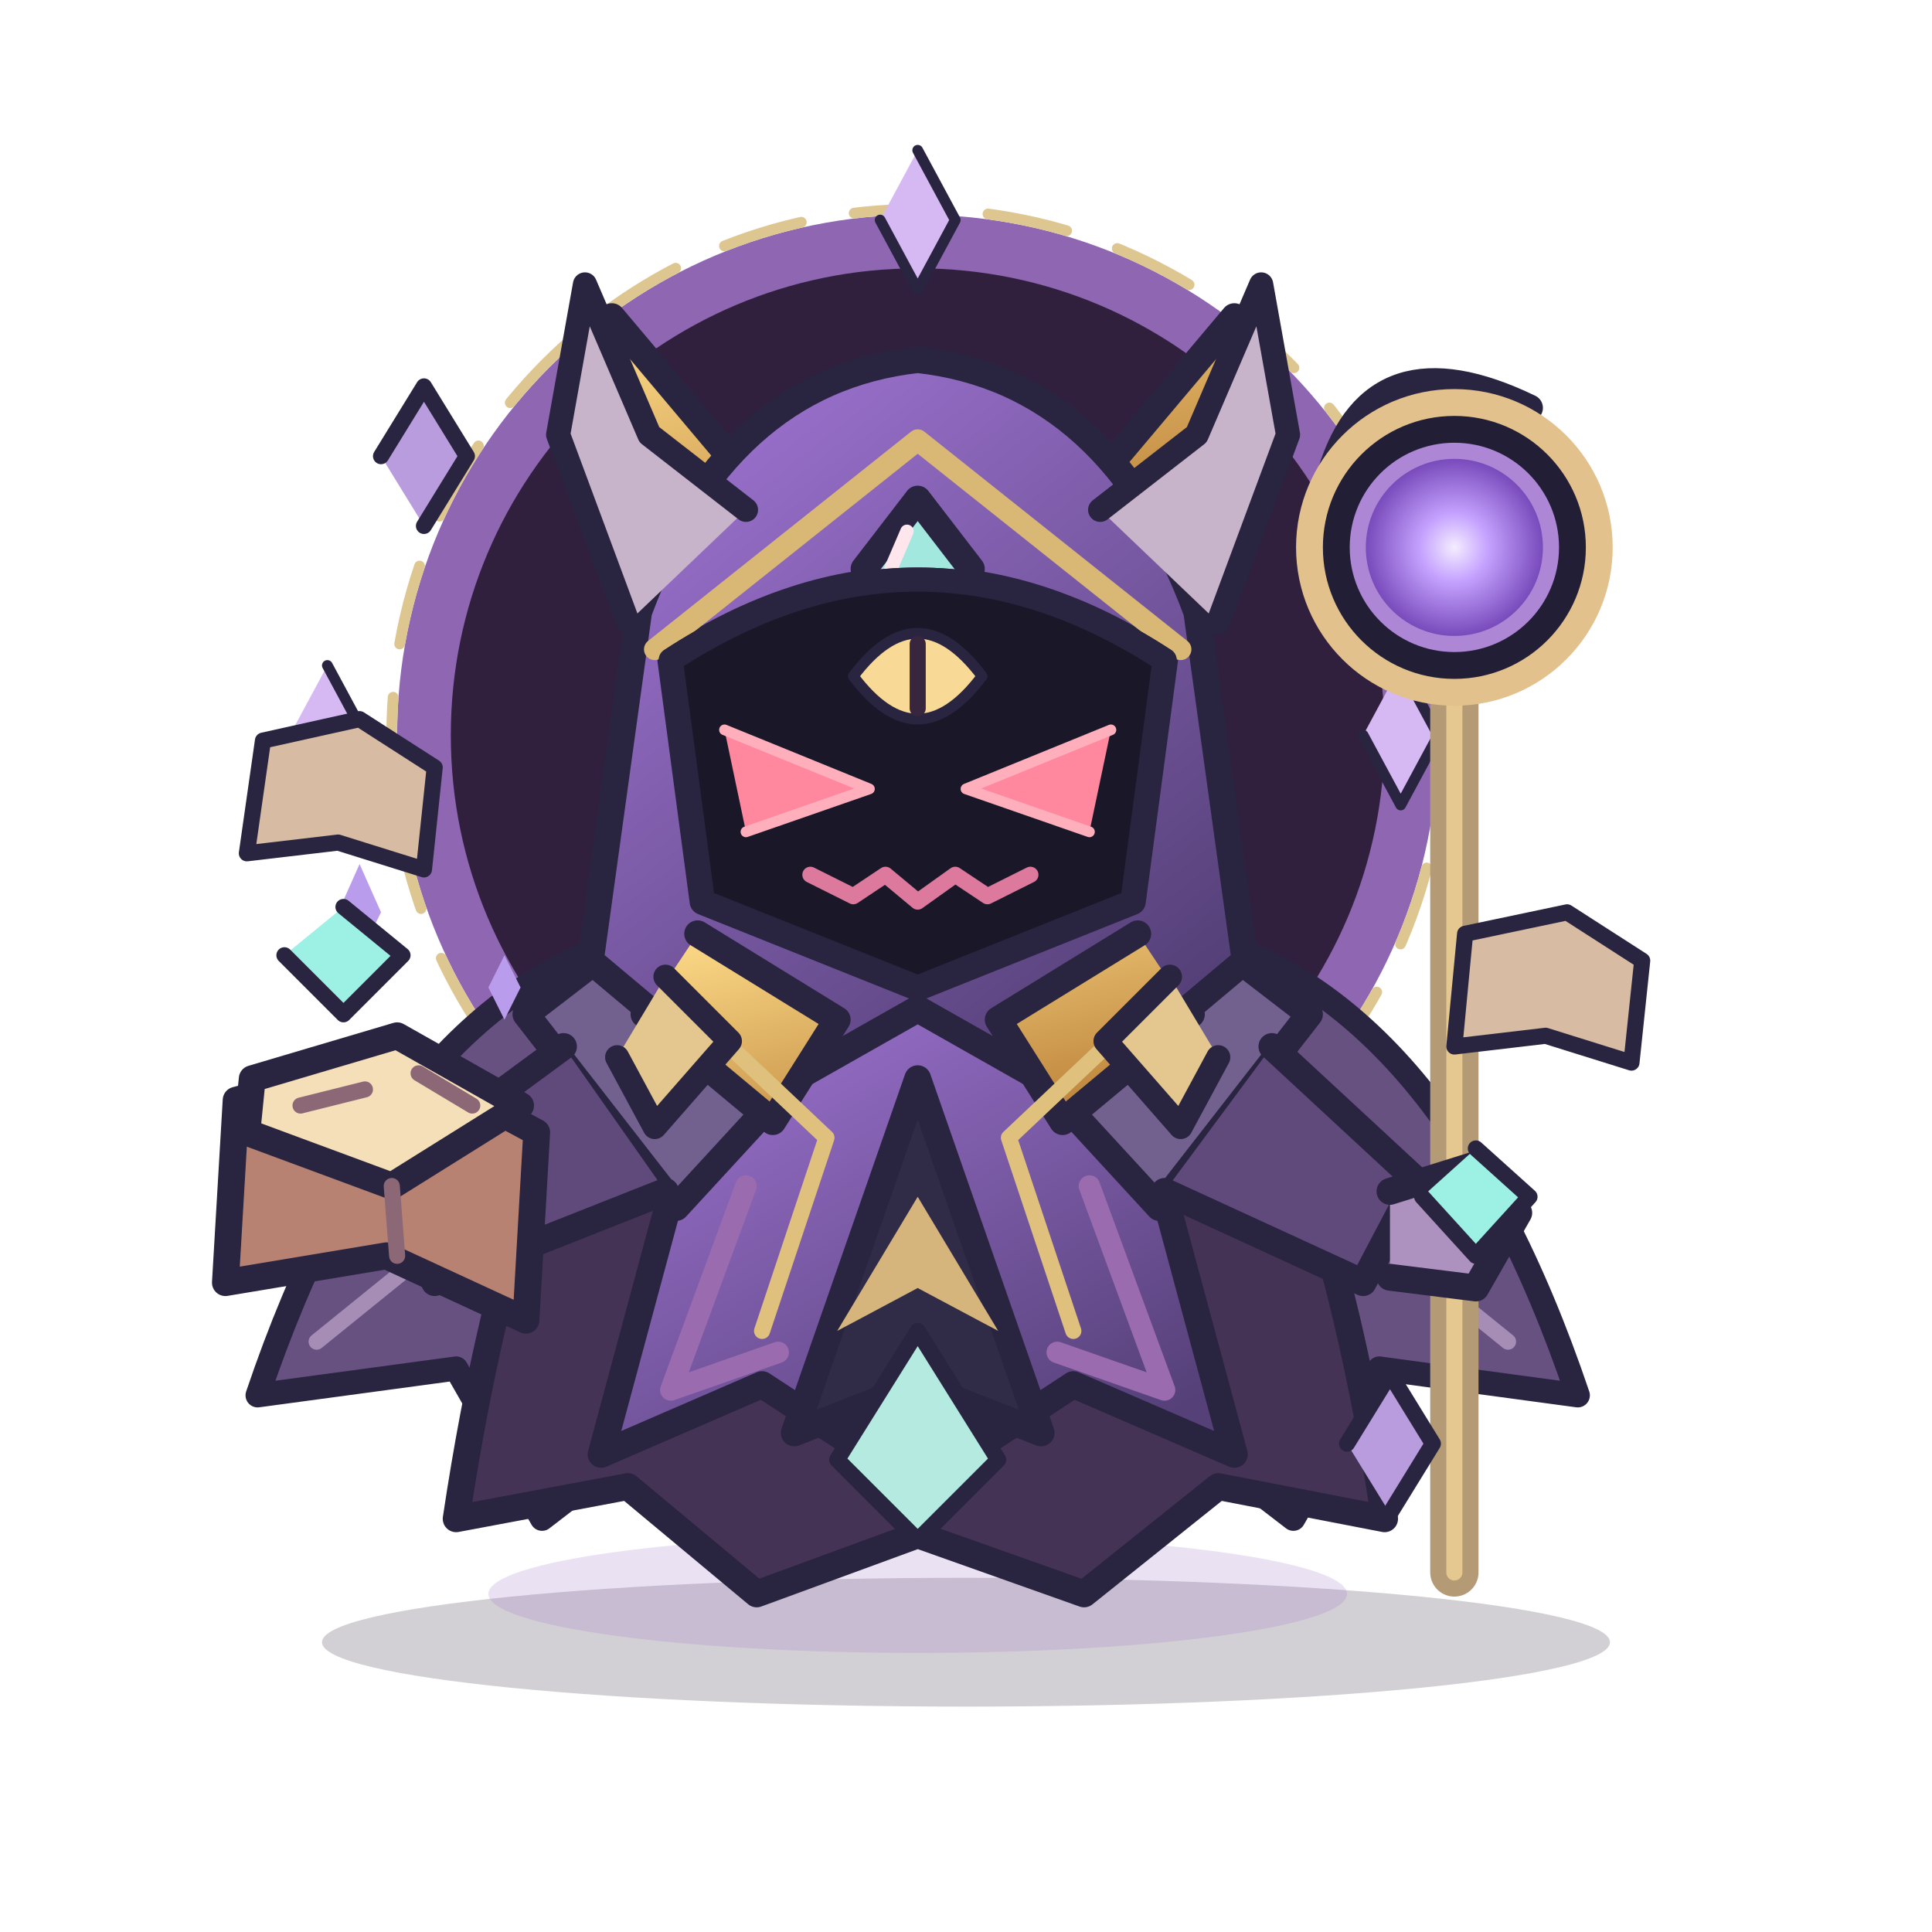
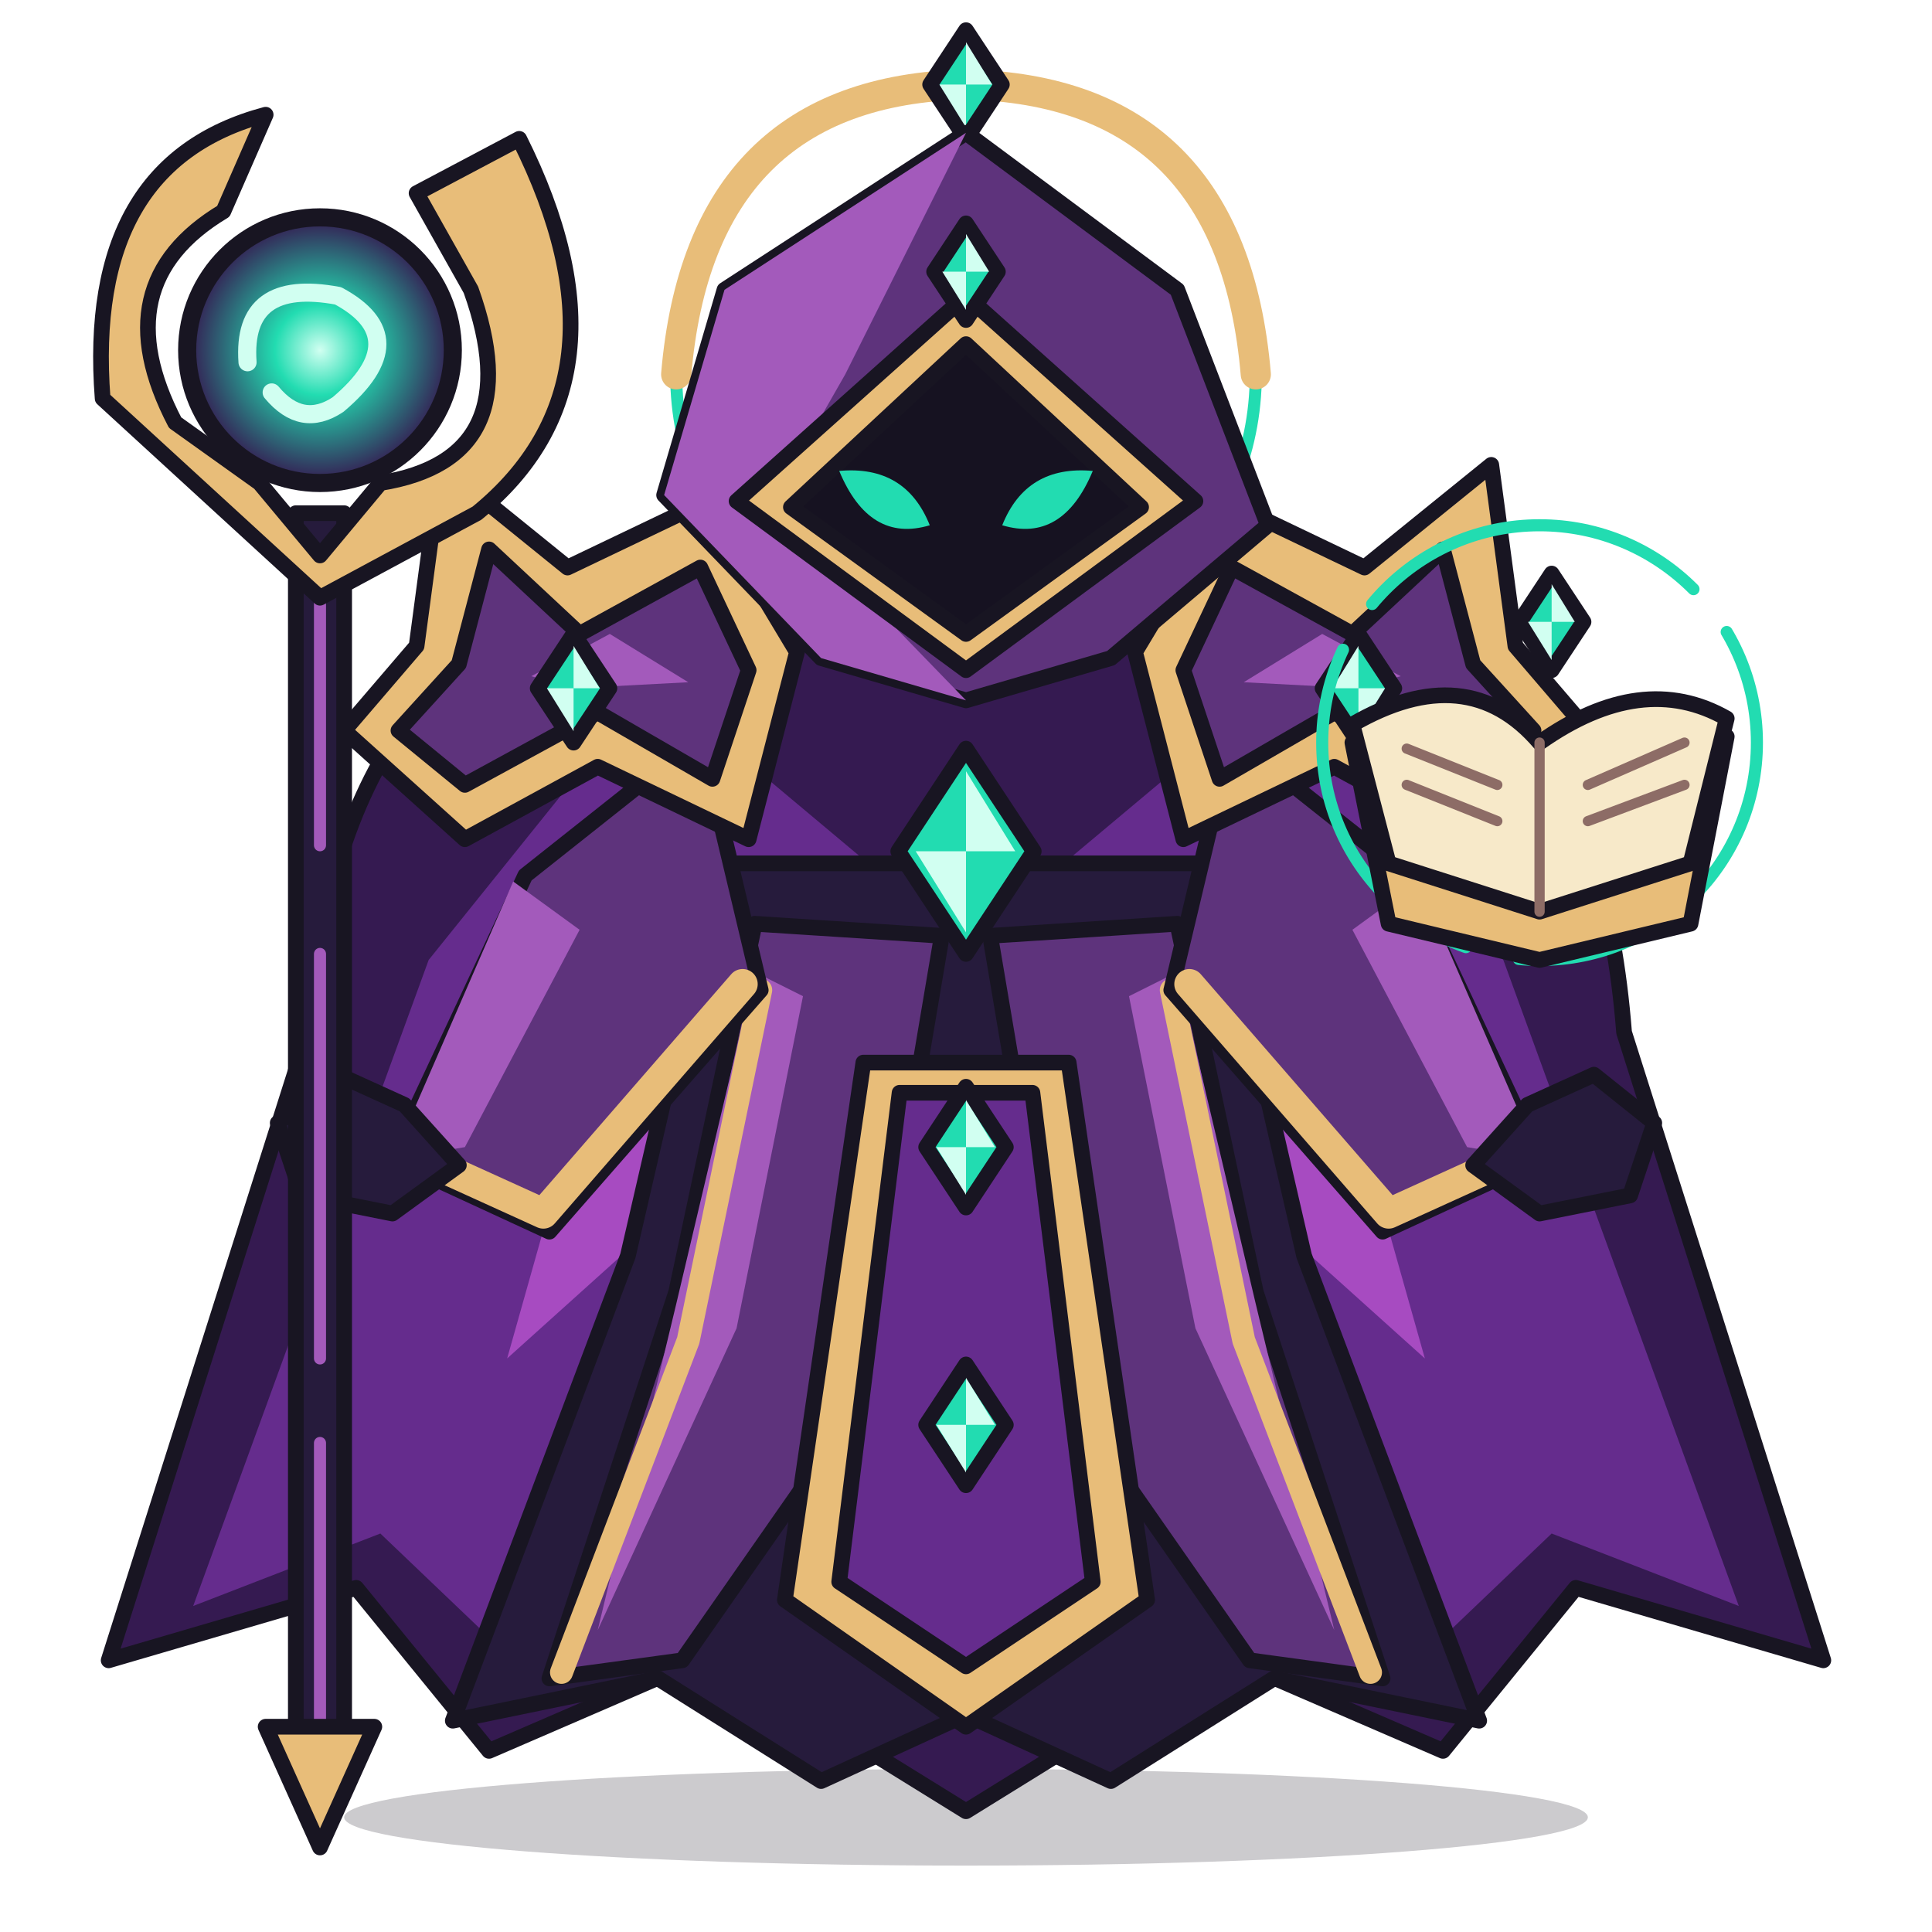
- <svg xmlns="http://www.w3.org/2000/svg" width="360" height="360" viewBox="0 0 360 360" role="img" aria-label="月蝕の大魔王・皆既解放">
+ <svg xmlns="http://www.w3.org/2000/svg" width="320" height="320" viewBox="0 0 320 320" role="img" aria-label="闇の魔術師 第2形態">
  <defs>
-     <linearGradient id="armor" x2="0.7" y2="1">
-       <stop stop-color="#606078" />
-       <stop offset="1" stop-color="#292a46" />
-     </linearGradient>
-     <linearGradient id="purple" x2=".7" y2="1">
-       <stop stop-color="#a578da" />
-       <stop offset="1" stop-color="#554078" />
-     </linearGradient>
-     <linearGradient id="red" x2=".6" y2="1">
-       <stop stop-color="#bb4767" />
-       <stop offset="1" stop-color="#682b4d" />
-     </linearGradient>
-     <linearGradient id="gold" x2=".7" y2="1">
-       <stop stop-color="#ffde8b" />
-       <stop offset="1" stop-color="#bd843c" />
-     </linearGradient>
-     <radialGradient id="orb">
-       <stop stop-color="#f4edff" />
-       <stop offset=".35" stop-color="#c5a2ff" />
-       <stop offset="1" stop-color="#6d3db1" />
+     <radialGradient id="aura">
+       <stop stop-color="#22dcb1" stop-opacity=".24" />
+       <stop offset="1" stop-color="#22dcb1" stop-opacity="0" />
    </radialGradient>
-     <linearGradient id="bone" x2=".5" y2="1">
-       <stop stop-color="#fff0c7" />
-       <stop offset="1" stop-color="#bb9b86" />
-     </linearGradient>
+     <radialGradient id="heart">
+       <stop stop-color="#d1fff1" />
+       <stop offset=".34" stop-color="#22dcb1" />
+       <stop offset="1" stop-color="#351a51" />
+     </radialGradient>
  </defs>
-   <g transform="translate(20 20)">
-     <ellipse cx="160" cy="286" rx="120" ry="12" fill="#21152d" opacity=".2" />
-     <g stroke="#29243f" stroke-width="4.5" stroke-linejoin="round" stroke-linecap="round">
-       <circle cx="151" cy="117" r="92" fill="#30203e" stroke="#8e66b2" stroke-width="10" />
-       <circle cx="151" cy="117" r="98" fill="none" stroke="#dec690" stroke-width="2" stroke-dasharray="15 10" />
-       <path d="m151 8 7 13-7 13-7-13m-103 83 7 13-7 13-7-13m207-13 7 13-7 13-7-13" fill="#d6b9f3" stroke-width="2" />
-       <path d="M100 154Q53 166 28 240l37-5 16 28 39-30m82-79q47 12 72 86l-37-5-16 28-39-30" fill="#665181" />
-       <path d="m39 230 42-34m180 34-42-34" stroke="#a58db6" stroke-width="3" />
+   <g stroke-linejoin="round" stroke-linecap="round">
+     <ellipse cx="160" cy="301" rx="103" ry="8" fill="#16101e" opacity=".22" />
+     <path d="M104 96Q56 107 51 171L18 275L59 263L81 290L118 274L160 300L202 274L239 290L261 263L302 275L269 171Q264 107 216 96Z" fill="#351a51" stroke="#181522" stroke-width="2.6" stroke-linejoin="round" stroke-linecap="round" />
+     <path d="M108 113L71 159L32 266L63 254L85 275L120 227L145 144Z" fill="#652c8d" stroke="none" stroke-width="2.6" stroke-linejoin="round" stroke-linecap="round" />
+     <path d="M106 147L84 225L104 207L91 262L130 221L142 144Z" fill="#a74bc1" stroke="none" stroke-width="2.6" stroke-linejoin="round" stroke-linecap="round" />
+     <g transform="translate(320 0) scale(-1 1)">
+       <path d="M108 113L71 159L32 266L63 254L85 275L120 227L145 144Z" fill="#652c8d" stroke="none" stroke-width="2.6" stroke-linejoin="round" stroke-linecap="round" />
+       <path d="M106 147L84 225L104 207L91 262L130 221L142 144Z" fill="#a74bc1" stroke="none" stroke-width="2.6" stroke-linejoin="round" stroke-linecap="round" />
    </g>
-     <g stroke="#29243f" stroke-width="5" stroke-linecap="round" stroke-linejoin="round">
-       <ellipse cx="151" cy="277" rx="80" ry="11" fill="#9670c5" opacity=".2" stroke="none" />
-       <path d="M106 148q-29 35-41 115l32-6 24 20 30-11 31 11 25-20 31 6q-12-80-41-115Z" fill="#443355" />
-       <path d="m116 162-24 89 30-13 29 19 29-19 30 13-24-89Z" fill="url(#purple)" />
-       <path d="m151 181-23 66 23-9 23 9Z" fill="#302b46" />
-       <path d="m136 228 15-25 15 25-15-8Z" fill="#d6b57d" stroke="none" />
-       <path d="m104 149-26 20 28 36 23-25m69-31 26 20-28 36-23-25" fill="#72608e" />
-       <path d="m85 175-34 25 10 19 43-17m113-27 27 25-10 19-37-17" fill="#604a7b" />
-       <path d="M106 82Q83 64 94 39l32 38m72 5q23-18 12-43l-32 38" fill="url(#gold)" />
-       <path d="M99 94q16-43 52-47 36 4 52 47l9 65-31 26-30-17-30 17-31-26Z" fill="url(#purple)" />
-       <path d="M105 103q46-30 92 0l-6 45-40 16-40-16Z" fill="#232238" />
-       <path d="m102 101 49-39 49 39" fill="none" stroke="#d9b775" stroke-width="4" />
-       <path d="m118 118 23 7-18 7m61-14-23 7 18 7" fill="#aeece7" stroke="#b3fff2" stroke-width="3" />
-       <path d="m151 73 10 13-10 15-10-15Z" fill="#a3e8df" />
-       <path d="m149 79 -3 7" stroke="#ffe5ec" stroke-width="2.5" />
-       <path d="m110 154 26 16-12 19-24-20m92-15-26 16 12 19 24-20" fill="url(#gold)" />
-       <path d="M251 111v162" stroke="#b59b75" stroke-width="9" />
-       <path d="M251 111v162" stroke="#e5c88f" stroke-width="3" />
-       <path d="M265 56q-29-14-37 12-10 30 19 38 18 3 28-12-24 8-28-12-5-16 18-26Z" fill="url(#gold)" />
-       <circle cx="258" cy="82" r="12" fill="url(#orb)" stroke-width="3" />
-       <path d="m239 202 16-5 8 9-8 14-16-2" fill="#ad91bf" />
-       <path d="m24 185 30-8 26 14-2 35-26-12-30 5Z" fill="#b78272" />
-       <path d="m27 181 27-8 23 13-24 15-27-10Z" fill="#f4dfb8" />
-       <path d="m53 201 1 13m-18-28 12-3m10-3 10 6" stroke="#8c6776" fill="none" stroke-width="3" />
-       <path d="m43 150 4-9 4 9-4 8m24 6 3-6 3 6-3 6" fill="#ba9cec" stroke="none" />
+     <path d="M119 143L201 143L216 208L245 285L211 278L184 295L160 284L136 295L109 278L75 285L104 208Z" fill="#261b3c" stroke="#181522" stroke-width="2.6" stroke-linejoin="round" stroke-linecap="round" />
+     <path d="M125 153L156 155L143 232L113 275L91 278L112 214Z" fill="#5e337c" stroke="#181522" stroke-width="2.6" stroke-linejoin="round" stroke-linecap="round" />
+     <path d="M125 161L133 165L122 220L99 270L112 216Z" fill="#a35abb" stroke="none" stroke-width="2.6" stroke-linejoin="round" stroke-linecap="round" />
+     <path d="M126 164L114 222L93 277" fill="none" stroke="#e8bd79" stroke-width="3.8" stroke-linejoin="round" stroke-linecap="round" />
+     <g transform="translate(320 0) scale(-1 1)">
+       <path d="M125 153L156 155L143 232L113 275L91 278L112 214Z" fill="#5e337c" stroke="#181522" stroke-width="2.6" stroke-linejoin="round" stroke-linecap="round" />
+       <path d="M125 161L133 165L122 220L99 270L112 216Z" fill="#a35abb" stroke="none" stroke-width="2.6" stroke-linejoin="round" stroke-linecap="round" />
+       <path d="M126 164L114 222L93 277" fill="none" stroke="#e8bd79" stroke-width="3.8" stroke-linejoin="round" stroke-linecap="round" />
    </g>
-     <g stroke="#29243f" stroke-width="4.5" stroke-linejoin="round" stroke-linecap="round">
-       <path d="M105 103q46-30 92 0l-6 45-40 16-40-16Z" fill="#201d34" />
-       <path d="m117 120 24 6-18 8m62-14-24 6 18 8" fill="#b5ffef" stroke="#b5ffef" stroke-width="2" />
-       <path d="M139 109q12-16 24 0-12 16-24 0Z" fill="#f2daac" stroke-width="2" />
-       <path d="M151 103v12" stroke="#5e3b75" stroke-width="4" />
-       <path d="m116 175 18 17-12 36m64-53-18 17 12 36" fill="none" stroke="#dfc17d" stroke-width="3" />
-       <circle cx="251" cy="82" r="27" fill="#211e36" stroke="#e3c18d" stroke-width="5" />
-       <circle cx="251" cy="82" r="18" fill="url(#orb)" stroke="#ad87d5" stroke-width="3" />
-       <path d="m29 118 18-4 14 9-2 19-16-5-17 2Z" fill="#d7bca3" stroke-width="3" />
-       <path d="m253 154 19-4 14 9-2 19-16-5-17 2Z" fill="#d7bca3" stroke-width="3" />
-       <path d="m44 149 11 9-11 11-11-11m222 36 10 9-10 11-10-11" fill="#9df0e4" stroke-width="3" />
-       <path d="m51 65 8-13 8 13-8 13m172 171 8-13 8 13-8 13" fill="#b89cde" stroke-width="3" />
-       <path d="m136 252 15-24 15 24-15 15Z" fill="#b4eadf" stroke-width="3" />
-       <path d="M105 103q46-30 92 0l-6 45-40 16-40-16Z" fill="#191728" />
-       <path d="m115 116 27 11-23 8m68-19-27 11 23 8" fill="#ff879e" stroke="#ffafbc" stroke-width="2" />
-       <path d="M139 106q12-16 24 0-12 16-24 0Z" fill="#f8d996" stroke-width="2" />
-       <path d="m151 100 0 12" stroke="#38263f" stroke-width="3" />
-       <path d="m131 143 8 4 6-4 6 5 7-5 6 4 8-4" fill="none" stroke="#dc799d" stroke-width="3" />
-       <path d="m97 96-13-35 5-28 12 28 18 14m88 21 13-35-5-28-12 28-18 14" fill="#c8b4ca" />
-       <path d="m104 162 12 12-14 16-7-13m103-15-12 12 14 16 7-13" fill="#e3c78e" />
-       <path d="m119 201-14 38 20-7m58-31 14 38-20-7" fill="none" stroke="#9b6baf" stroke-width="4" />
+     <path d="M143 176H177L190 265L160 286L130 265Z" fill="#e8bd79" stroke="#181522" stroke-width="2.6" stroke-linejoin="round" stroke-linecap="round" />
+     <path d="M149 181H171L181 262L160 276L139 262Z" fill="#652c8d" stroke="#181522" stroke-width="2.6" stroke-linejoin="round" stroke-linecap="round" />
+     <g transform="translate(160 236)">
+       <path d="M0 -10L6.6 0L0 10L-6.6 0Z" fill="#22dcb1" stroke="#181522" stroke-width="2.6" stroke-linejoin="round" stroke-linecap="round" />
+       <path d="M0 -7.8V0L4.8 0Z" fill="#d1fff1" stroke="none" stroke-width="2.6" stroke-linejoin="round" stroke-linecap="round" />
+       <path d="M0 0V7.9L-4.9 0Z" fill="#d1fff1" stroke="none" stroke-width="2.6" stroke-linejoin="round" stroke-linecap="round" />
+     </g>
+     <path d="M116 122L87 145L65 192L91 204L126 164Z" fill="#5e337c" stroke="#181522" stroke-width="2.6" stroke-linejoin="round" stroke-linecap="round" />
+     <path d="M85 146L96 154L77 190L65 192Z" fill="#a35abb" stroke="none" stroke-width="2.6" stroke-linejoin="round" stroke-linecap="round" />
+     <path d="M68 191L90 201L123 163" fill="none" stroke="#e8bd79" stroke-width="5" stroke-linejoin="round" stroke-linecap="round" />
+     <g transform="translate(320 0) scale(-1 1)">
+       <path d="M116 122L87 145L65 192L91 204L126 164Z" fill="#5e337c" stroke="#181522" stroke-width="2.6" stroke-linejoin="round" stroke-linecap="round" />
+       <path d="M85 146L96 154L77 190L65 192Z" fill="#a35abb" stroke="none" stroke-width="2.6" stroke-linejoin="round" stroke-linecap="round" />
+       <path d="M68 191L90 201L123 163" fill="none" stroke="#e8bd79" stroke-width="5" stroke-linejoin="round" stroke-linecap="round" />
+     </g>
+     <path d="M67 183L56 178L46 186L50 198L65 201L76 193Z" fill="#261b3c" stroke="#181522" stroke-width="2.6" stroke-linejoin="round" stroke-linecap="round" />
+     <g transform="translate(320 0) scale(-1 1)">
+       <path d="M67 183L56 178L46 186L50 198L65 201L76 193Z" fill="#261b3c" stroke="#181522" stroke-width="2.6" stroke-linejoin="round" stroke-linecap="round" />
+     </g>
+     <path d="M69 107L73 77L94 94L117 83L132 108L124 139L99 127L77 139L57 121Z" fill="#e8bd79" stroke="#181522" stroke-width="2.6" stroke-linejoin="round" stroke-linecap="round" />
+     <path d="M76 110L81 91L96 105L116 94L124 111L118 129L99 118L77 130L66 121Z" fill="#5e337c" stroke="#181522" stroke-width="2.6" stroke-linejoin="round" stroke-linecap="round" />
+     <path d="M88 112L101 105L114 113L95 114Z" fill="#a35abb" stroke="none" stroke-width="2.6" stroke-linejoin="round" stroke-linecap="round" />
+     <g transform="translate(320 0) scale(-1 1)">
+       <path d="M69 107L73 77L94 94L117 83L132 108L124 139L99 127L77 139L57 121Z" fill="#e8bd79" stroke="#181522" stroke-width="2.6" stroke-linejoin="round" stroke-linecap="round" />
+       <path d="M76 110L81 91L96 105L116 94L124 111L118 129L99 118L77 130L66 121Z" fill="#5e337c" stroke="#181522" stroke-width="2.6" stroke-linejoin="round" stroke-linecap="round" />
+       <path d="M88 112L101 105L114 113L95 114Z" fill="#a35abb" stroke="none" stroke-width="2.6" stroke-linejoin="round" stroke-linecap="round" />
+     </g>
+     <g transform="translate(95 114)">
+       <path d="M0 -9L5.94 0L0 9L-5.94 0Z" fill="#22dcb1" stroke="#181522" stroke-width="2.6" stroke-linejoin="round" stroke-linecap="round" />
+       <path d="M0 -7.02V0L4.32 0Z" fill="#d1fff1" stroke="none" stroke-width="2.6" stroke-linejoin="round" stroke-linecap="round" />
+       <path d="M0 0V7.11L-4.41 0Z" fill="#d1fff1" stroke="none" stroke-width="2.6" stroke-linejoin="round" stroke-linecap="round" />
+     </g>
+     <g transform="translate(320 0) scale(-1 1)">
+       <g transform="translate(95 114)">
+         <path d="M0 -9L5.94 0L0 9L-5.94 0Z" fill="#22dcb1" stroke="#181522" stroke-width="2.6" stroke-linejoin="round" stroke-linecap="round" />
+         <path d="M0 -7.02V0L4.32 0Z" fill="#d1fff1" stroke="none" stroke-width="2.6" stroke-linejoin="round" stroke-linecap="round" />
+         <path d="M0 0V7.11L-4.41 0Z" fill="#d1fff1" stroke="none" stroke-width="2.6" stroke-linejoin="round" stroke-linecap="round" />
+       </g>
+     </g>
+     <g transform="translate(160 141)">
+       <path d="M0 -17L11.22 0L0 17L-11.22 0Z" fill="#22dcb1" stroke="#181522" stroke-width="2.6" stroke-linejoin="round" stroke-linecap="round" />
+       <path d="M0 -13.26V0L8.16 0Z" fill="#d1fff1" stroke="none" stroke-width="2.6" stroke-linejoin="round" stroke-linecap="round" />
+       <path d="M0 0V13.43L-8.33 0Z" fill="#d1fff1" stroke="none" stroke-width="2.6" stroke-linejoin="round" stroke-linecap="round" />
+     </g>
+     <g transform="translate(160 190)">
+       <path d="M0 -10L6.6 0L0 10L-6.6 0Z" fill="#22dcb1" stroke="#181522" stroke-width="2.6" stroke-linejoin="round" stroke-linecap="round" />
+       <path d="M0 -7.8V0L4.8 0Z" fill="#d1fff1" stroke="none" stroke-width="2.6" stroke-linejoin="round" stroke-linecap="round" />
+       <path d="M0 0V7.9L-4.9 0Z" fill="#d1fff1" stroke="none" stroke-width="2.6" stroke-linejoin="round" stroke-linecap="round" />
+     </g>
+     <g>
+       <circle cx="160" cy="62" r="48" fill="none" stroke="#22dcb1" stroke-width="2" />
+       <path d="M112 62Q116 15 160 14Q204 15 208 62" fill="none" stroke="#e8bd79" stroke-width="5" stroke-dasharray="150 0" />
+       <g transform="translate(160 14)">
+         <path d="M0 -9L5.94 0L0 9L-5.94 0Z" fill="#22dcb1" stroke="#181522" stroke-width="2.6" stroke-linejoin="round" stroke-linecap="round" />
+         <path d="M0 -7.02V0L4.32 0Z" fill="#d1fff1" stroke="none" stroke-width="2.6" stroke-linejoin="round" stroke-linecap="round" />
+         <path d="M0 0V7.11L-4.41 0Z" fill="#d1fff1" stroke="none" stroke-width="2.6" stroke-linejoin="round" stroke-linecap="round" />
+       </g>
+       <path d="M110 82L120 48L160 22L195 48L210 87L184 109L160 116L136 109Z" fill="#5e337c" stroke="#181522" stroke-width="2.6" stroke-linejoin="round" stroke-linecap="round" />
+       <path d="M110 82L120 48L160 22L140 62L128 83L160 116L136 109Z" fill="#a35abb" stroke="none" stroke-width="2.6" stroke-linejoin="round" stroke-linecap="round" />
+       <path d="M122 83L160 49L198 83L160 111Z" fill="#e8bd79" stroke="#181522" stroke-width="2.6" stroke-linejoin="round" stroke-linecap="round" />
+       <path d="M131 84L160 57L189 84L160 105Z" fill="#161221" stroke="#181522" stroke-width="2.6" stroke-linejoin="round" stroke-linecap="round" />
+       <path d="M139 78Q150 77 154 87Q144 90 139 78Z" fill="#22dcb1" stroke="none" stroke-width="2.6" stroke-linejoin="round" stroke-linecap="round" />
+       <path d="M181 78Q170 77 166 87Q176 90 181 78Z" fill="#22dcb1" stroke="none" stroke-width="2.6" stroke-linejoin="round" stroke-linecap="round" />
+       <g transform="translate(160 45)">
+         <path d="M0 -8L5.28 0L0 8L-5.28 0Z" fill="#22dcb1" stroke="#181522" stroke-width="2.6" stroke-linejoin="round" stroke-linecap="round" />
+         <path d="M0 -6.24V0L3.84 0Z" fill="#d1fff1" stroke="none" stroke-width="2.6" stroke-linejoin="round" stroke-linecap="round" />
+         <path d="M0 0V6.32L-3.92 0Z" fill="#d1fff1" stroke="none" stroke-width="2.6" stroke-linejoin="round" stroke-linecap="round" />
+       </g>
+     </g>
+     <path d="M49 85H57V294H49Z" fill="#261b3c" stroke="#181522" stroke-width="2.6" stroke-linejoin="round" stroke-linecap="round" />
+     <path d="M53 92V140M53 158V225M53 239V288" fill="none" stroke="#a35abb" stroke-width="2" stroke-linejoin="round" stroke-linecap="round" />
+     <path d="M44 286H62L53 306Z" fill="#e8bd79" stroke="#181522" stroke-width="2.6" stroke-linejoin="round" stroke-linecap="round" />
+     <g transform="translate(53 58)">
+       <path d="M-36 8Q-39 -31 -9 -39L-16 -23Q-36 -11 -24 12L-10 22L0 34L10 22Q35 18 25 -10L16 -26L33 -35Q53 5 26 27L0 41Z" fill="#e8bd79" stroke="#181522" stroke-width="2.6" stroke-linejoin="round" stroke-linecap="round" />
+       <circle r="22" fill="url(#heart)" stroke="#181522" stroke-width="3" />
+       <path d="M-12 2Q-13 -12 3 -9Q16 -2 3 9Q-3 13 -8 7" fill="none" stroke="#d1fff1" stroke-width="3" stroke-linejoin="round" stroke-linecap="round" />
+     </g>
+     <circle cx="255" cy="123" r="36" fill="none" stroke="#22dcb1" stroke-width="2" stroke-dasharray="60 9" />
+     <path d="M224 123Q242 116 254 128Q271 116 286 122L280 153L255 159L230 153Z" fill="#e8bd79" stroke="#181522" stroke-width="2.6" stroke-linejoin="round" stroke-linecap="round" />
+     <path d="M224 120Q243 109 255 123Q272 111 286 119L280 143L255 151L230 143Z" fill="#f7e9c9" stroke="#181522" stroke-width="2.6" stroke-linejoin="round" stroke-linecap="round" />
+     <path d="M255 123V151M233 124L248 130M233 130L248 136M263 130L279 123M263 136L279 130" fill="none" stroke="#8d6c66" stroke-width="1.7" stroke-linejoin="round" stroke-linecap="round" />
+     <g transform="translate(257 103)">
+       <path d="M0 -8L5.28 0L0 8L-5.28 0Z" fill="#22dcb1" stroke="#181522" stroke-width="2.6" stroke-linejoin="round" stroke-linecap="round" />
+       <path d="M0 -6.24V0L3.84 0Z" fill="#d1fff1" stroke="none" stroke-width="2.6" stroke-linejoin="round" stroke-linecap="round" />
+       <path d="M0 0V6.32L-3.92 0Z" fill="#d1fff1" stroke="none" stroke-width="2.6" stroke-linejoin="round" stroke-linecap="round" />
    </g>
  </g>
</svg>
